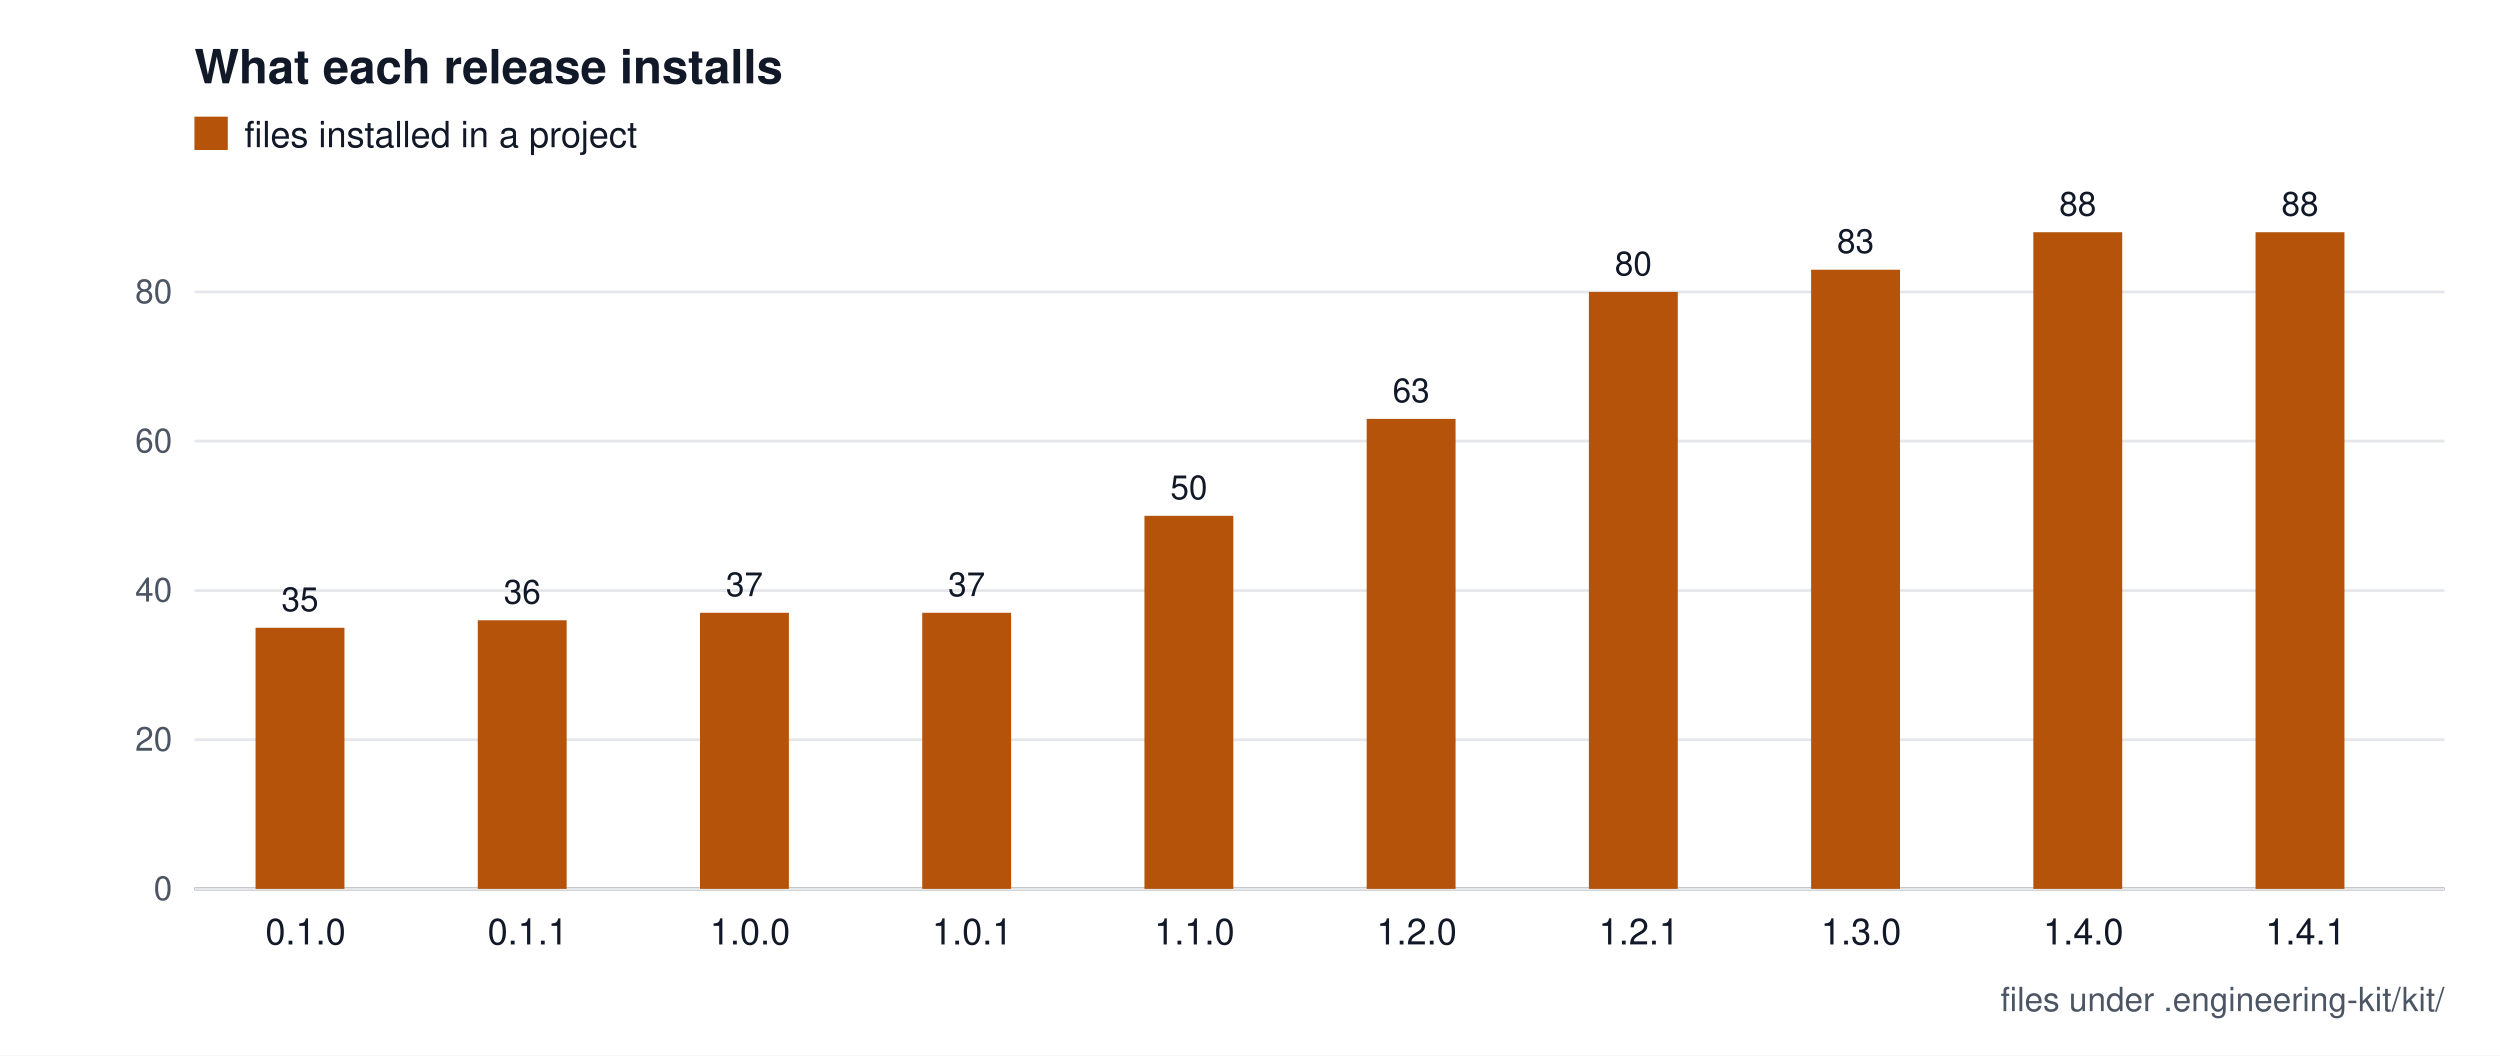
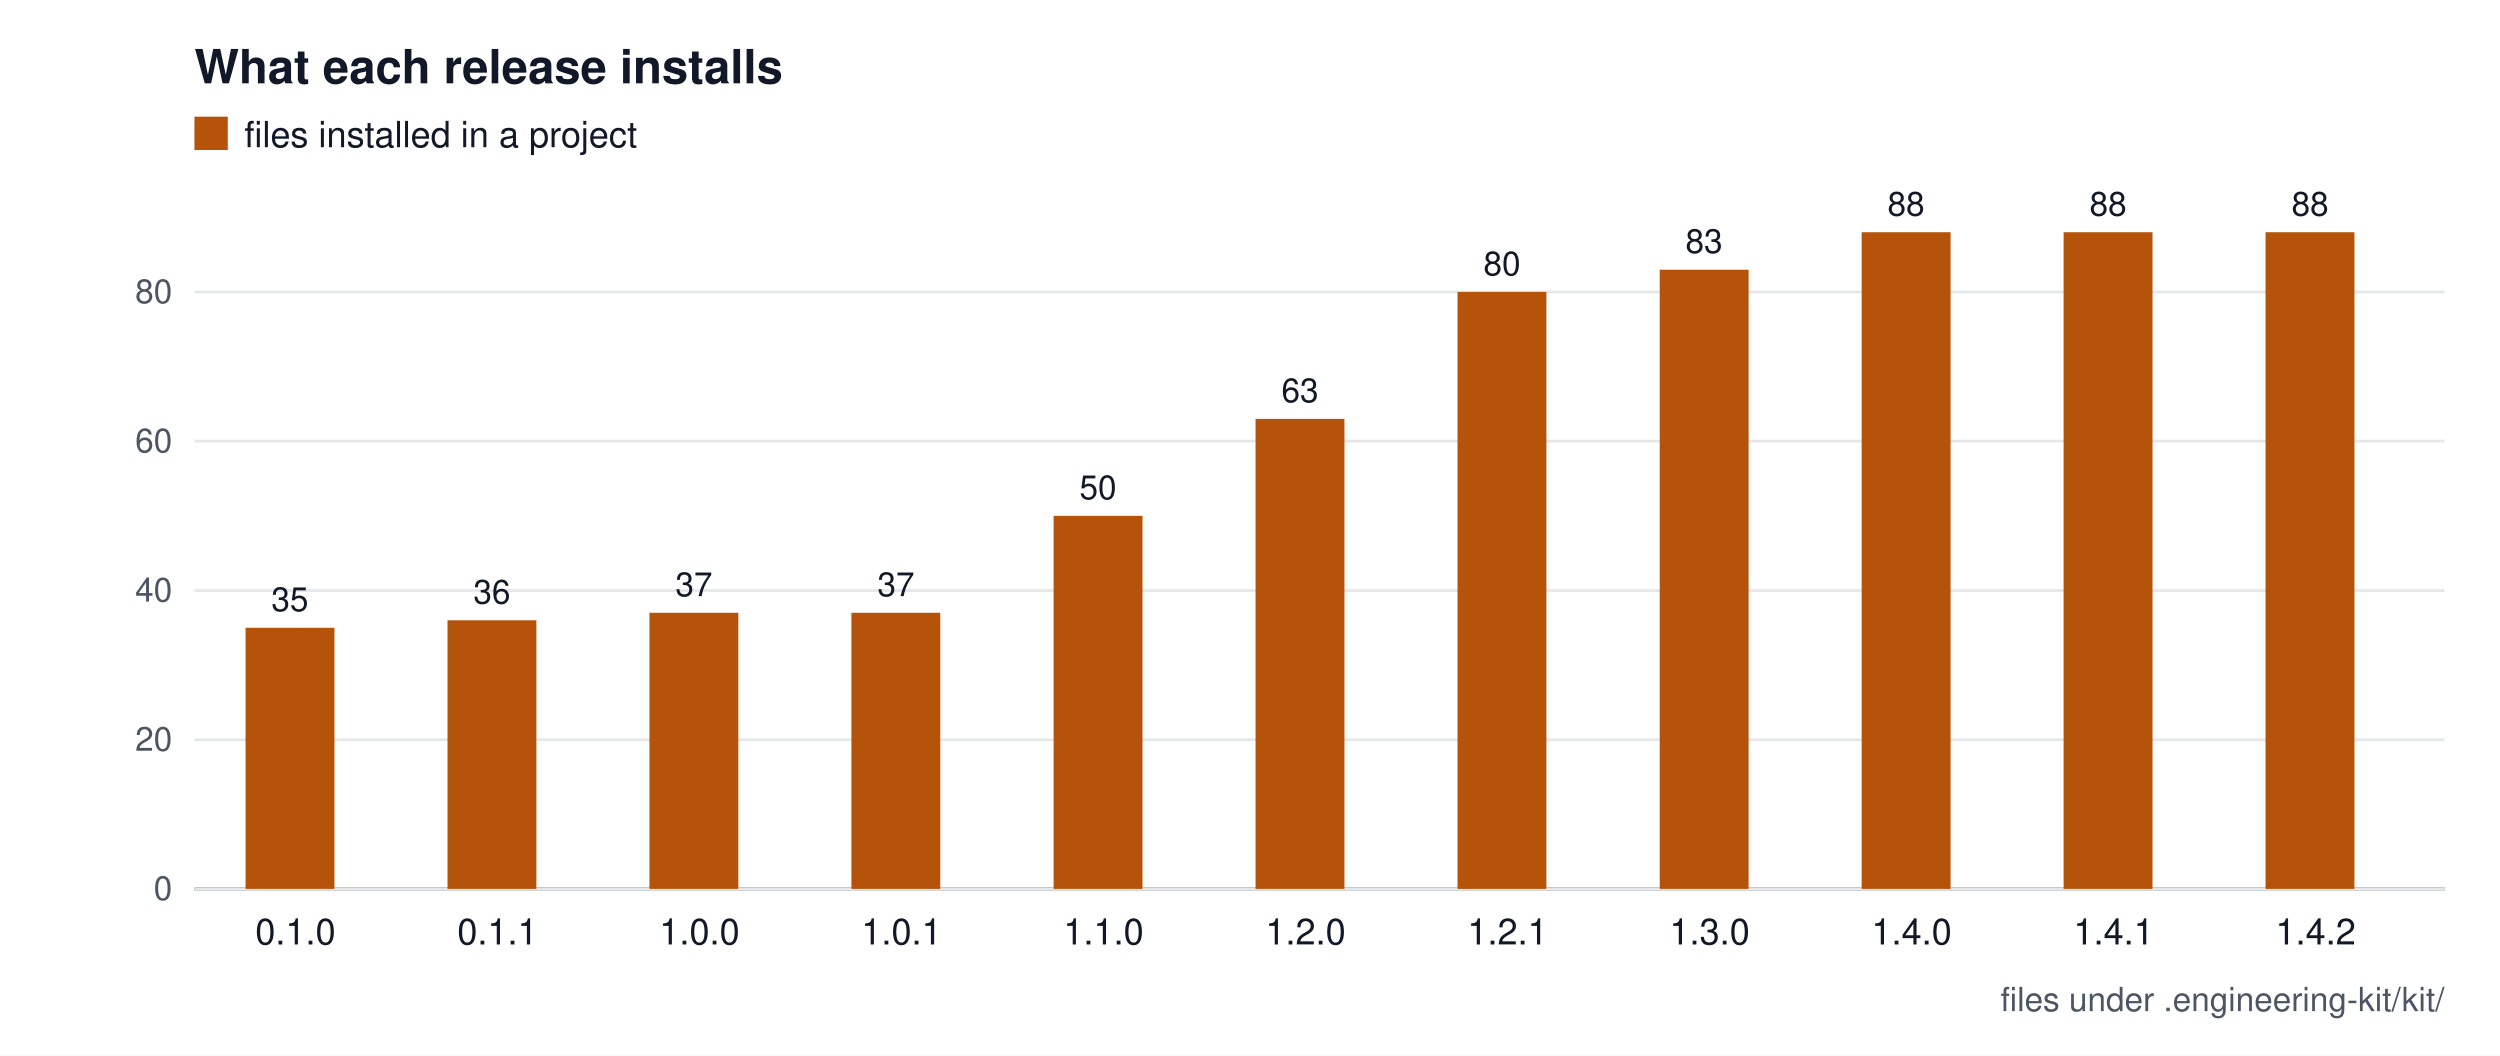
<svg xmlns="http://www.w3.org/2000/svg" viewBox="0 0 900 380" width="900" height="380" role="img" aria-labelledby="title desc" font-family="Helvetica, Arial, sans-serif">
  <rect width="900" height="380" fill="#ffffff" />
  <text x="70" y="30" font-size="17" text-anchor="start" fill="#111827" font-weight="bold">What each release installs</text>
  <line x1="70" y1="320" x2="880" y2="320" stroke="#4b5563" />
  <line x1="70" y1="320.0" x2="880" y2="320.0" stroke="#e5e7eb" />
  <text x="62" y="324.0" font-size="12" text-anchor="end" fill="#4b5563" font-weight="normal">0</text>
  <line x1="70" y1="266.3" x2="880" y2="266.3" stroke="#e5e7eb" />
  <text x="62" y="270.281" font-size="12" text-anchor="end" fill="#4b5563" font-weight="normal">20</text>
  <line x1="70" y1="212.6" x2="880" y2="212.6" stroke="#e5e7eb" />
  <text x="62" y="216.562" font-size="12" text-anchor="end" fill="#4b5563" font-weight="normal">40</text>
  <line x1="70" y1="158.8" x2="880" y2="158.8" stroke="#e5e7eb" />
  <text x="62" y="162.843" font-size="12" text-anchor="end" fill="#4b5563" font-weight="normal">60</text>
  <line x1="70" y1="105.1" x2="880" y2="105.1" stroke="#e5e7eb" />
  <text x="62" y="109.124" font-size="12" text-anchor="end" fill="#4b5563" font-weight="normal">80</text>
-   <rect x="92.0" y="226.0" width="32.0" height="94.0" fill="#b45309" />
-   <text x="108.0" y="219.992" font-size="12" text-anchor="middle" fill="#111827" font-weight="normal">35</text>
-   <text x="110.0" y="340" font-size="13" text-anchor="middle" fill="#111827" font-weight="normal">0.1.0</text>
-   <rect x="172.0" y="223.3" width="32.0" height="96.7" fill="#b45309" />
-   <text x="188.0" y="217.306" font-size="12" text-anchor="middle" fill="#111827" font-weight="normal">36</text>
-   <text x="190.0" y="340" font-size="13" text-anchor="middle" fill="#111827" font-weight="normal">0.1.1</text>
-   <rect x="252.0" y="220.6" width="32.0" height="99.4" fill="#b45309" />
-   <text x="268.0" y="214.62" font-size="12" text-anchor="middle" fill="#111827" font-weight="normal">37</text>
-   <text x="270.0" y="340" font-size="13" text-anchor="middle" fill="#111827" font-weight="normal">1.0.0</text>
-   <rect x="332.0" y="220.6" width="32.0" height="99.4" fill="#b45309" />
-   <text x="348.0" y="214.62" font-size="12" text-anchor="middle" fill="#111827" font-weight="normal">37</text>
-   <text x="350.0" y="340" font-size="13" text-anchor="middle" fill="#111827" font-weight="normal">1.0.1</text>
-   <rect x="412.0" y="185.7" width="32.0" height="134.3" fill="#b45309" />
-   <text x="428.0" y="179.702" font-size="12" text-anchor="middle" fill="#111827" font-weight="normal">50</text>
-   <text x="430.0" y="340" font-size="13" text-anchor="middle" fill="#111827" font-weight="normal">1.1.0</text>
-   <rect x="492.0" y="150.8" width="32.0" height="169.2" fill="#b45309" />
-   <text x="508.0" y="144.785" font-size="12" text-anchor="middle" fill="#111827" font-weight="normal">63</text>
-   <text x="510.0" y="340" font-size="13" text-anchor="middle" fill="#111827" font-weight="normal">1.2.0</text>
-   <rect x="572.0" y="105.1" width="32.0" height="214.9" fill="#b45309" />
-   <text x="588.0" y="99.124" font-size="12" text-anchor="middle" fill="#111827" font-weight="normal">80</text>
-   <text x="590.0" y="340" font-size="13" text-anchor="middle" fill="#111827" font-weight="normal">1.2.1</text>
-   <rect x="652.0" y="97.1" width="32.0" height="222.9" fill="#b45309" />
-   <text x="668.0" y="91.066" font-size="12" text-anchor="middle" fill="#111827" font-weight="normal">83</text>
-   <text x="670.0" y="340" font-size="13" text-anchor="middle" fill="#111827" font-weight="normal">1.3.0</text>
-   <rect x="732.0" y="83.6" width="32.0" height="236.4" fill="#b45309" />
-   <text x="748.0" y="77.636" font-size="12" text-anchor="middle" fill="#111827" font-weight="normal">88</text>
-   <text x="750.0" y="340" font-size="13" text-anchor="middle" fill="#111827" font-weight="normal">1.4.0</text>
-   <rect x="812.0" y="83.6" width="32.0" height="236.4" fill="#b45309" />
-   <text x="828.0" y="77.636" font-size="12" text-anchor="middle" fill="#111827" font-weight="normal">88</text>
-   <text x="830.0" y="340" font-size="13" text-anchor="middle" fill="#111827" font-weight="normal">1.4.1</text>
+   <rect x="88.4" y="226.0" width="32.0" height="94.0" fill="#b45309" />
+   <text x="104.364" y="219.992" font-size="12" text-anchor="middle" fill="#111827" font-weight="normal">35</text>
+   <text x="106.364" y="340" font-size="13" text-anchor="middle" fill="#111827" font-weight="normal">0.1.0</text>
+   <rect x="161.1" y="223.3" width="32.0" height="96.7" fill="#b45309" />
+   <text x="177.091" y="217.306" font-size="12" text-anchor="middle" fill="#111827" font-weight="normal">36</text>
+   <text x="179.091" y="340" font-size="13" text-anchor="middle" fill="#111827" font-weight="normal">0.1.1</text>
+   <rect x="233.8" y="220.6" width="32.0" height="99.4" fill="#b45309" />
+   <text x="249.818" y="214.62" font-size="12" text-anchor="middle" fill="#111827" font-weight="normal">37</text>
+   <text x="251.818" y="340" font-size="13" text-anchor="middle" fill="#111827" font-weight="normal">1.0.0</text>
+   <rect x="306.5" y="220.6" width="32.0" height="99.4" fill="#b45309" />
+   <text x="322.545" y="214.62" font-size="12" text-anchor="middle" fill="#111827" font-weight="normal">37</text>
+   <text x="324.545" y="340" font-size="13" text-anchor="middle" fill="#111827" font-weight="normal">1.0.1</text>
+   <rect x="379.3" y="185.7" width="32.0" height="134.3" fill="#b45309" />
+   <text x="395.273" y="179.702" font-size="12" text-anchor="middle" fill="#111827" font-weight="normal">50</text>
+   <text x="397.273" y="340" font-size="13" text-anchor="middle" fill="#111827" font-weight="normal">1.1.0</text>
+   <rect x="452.0" y="150.8" width="32.0" height="169.2" fill="#b45309" />
+   <text x="468" y="144.785" font-size="12" text-anchor="middle" fill="#111827" font-weight="normal">63</text>
+   <text x="470" y="340" font-size="13" text-anchor="middle" fill="#111827" font-weight="normal">1.2.0</text>
+   <rect x="524.7" y="105.1" width="32.0" height="214.9" fill="#b45309" />
+   <text x="540.727" y="99.124" font-size="12" text-anchor="middle" fill="#111827" font-weight="normal">80</text>
+   <text x="542.727" y="340" font-size="13" text-anchor="middle" fill="#111827" font-weight="normal">1.2.1</text>
+   <rect x="597.5" y="97.1" width="32.0" height="222.9" fill="#b45309" />
+   <text x="613.455" y="91.066" font-size="12" text-anchor="middle" fill="#111827" font-weight="normal">83</text>
+   <text x="615.455" y="340" font-size="13" text-anchor="middle" fill="#111827" font-weight="normal">1.3.0</text>
+   <rect x="670.2" y="83.6" width="32.0" height="236.4" fill="#b45309" />
+   <text x="686.182" y="77.636" font-size="12" text-anchor="middle" fill="#111827" font-weight="normal">88</text>
+   <text x="688.182" y="340" font-size="13" text-anchor="middle" fill="#111827" font-weight="normal">1.4.0</text>
+   <rect x="742.9" y="83.6" width="32.0" height="236.4" fill="#b45309" />
+   <text x="758.909" y="77.636" font-size="12" text-anchor="middle" fill="#111827" font-weight="normal">88</text>
+   <text x="760.909" y="340" font-size="13" text-anchor="middle" fill="#111827" font-weight="normal">1.4.1</text>
+   <rect x="815.6" y="83.6" width="32.0" height="236.4" fill="#b45309" />
+   <text x="831.636" y="77.636" font-size="12" text-anchor="middle" fill="#111827" font-weight="normal">88</text>
+   <text x="833.636" y="340" font-size="13" text-anchor="middle" fill="#111827" font-weight="normal">1.4.2</text>
  <rect x="70" y="42" width="12" height="12" fill="#b45309" />
  <text x="88" y="53" font-size="13" text-anchor="start" fill="#111827" font-weight="normal">files installed in a project</text>
  <text x="880" y="364" font-size="12" text-anchor="end" fill="#4b5563" font-weight="normal">files under .engineering-kit/kit/</text>
</svg>
